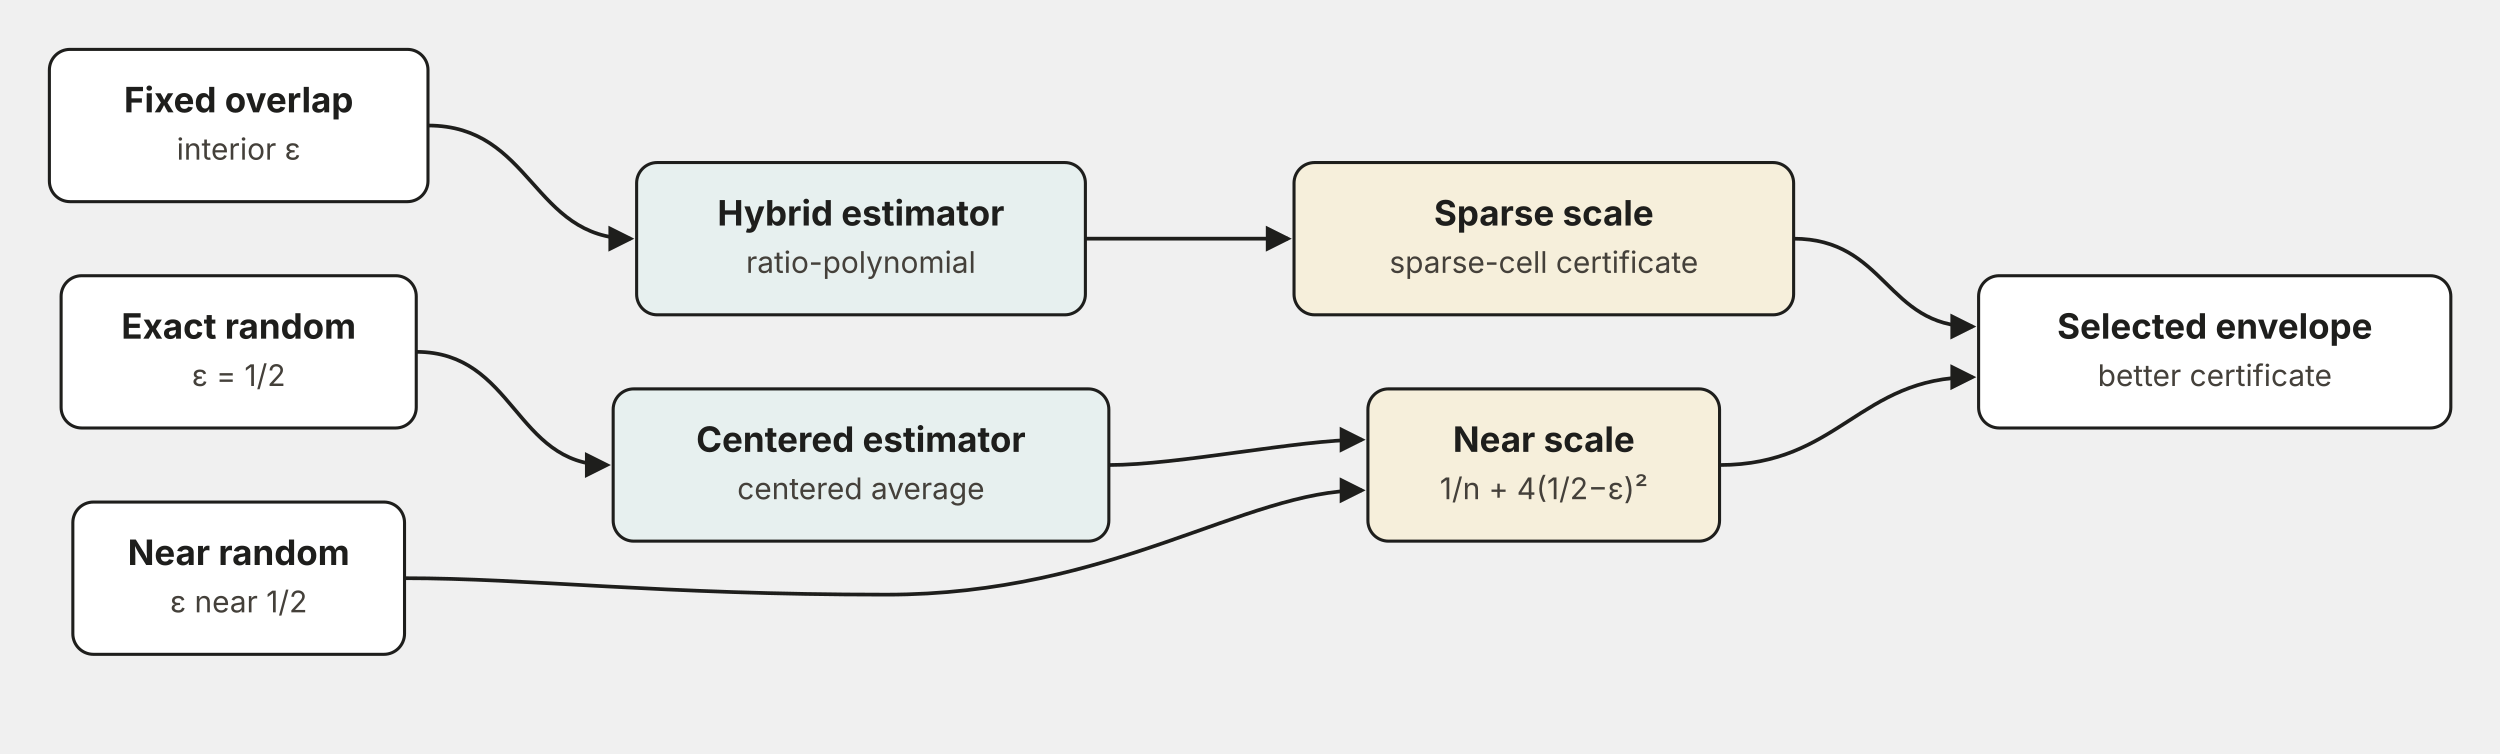
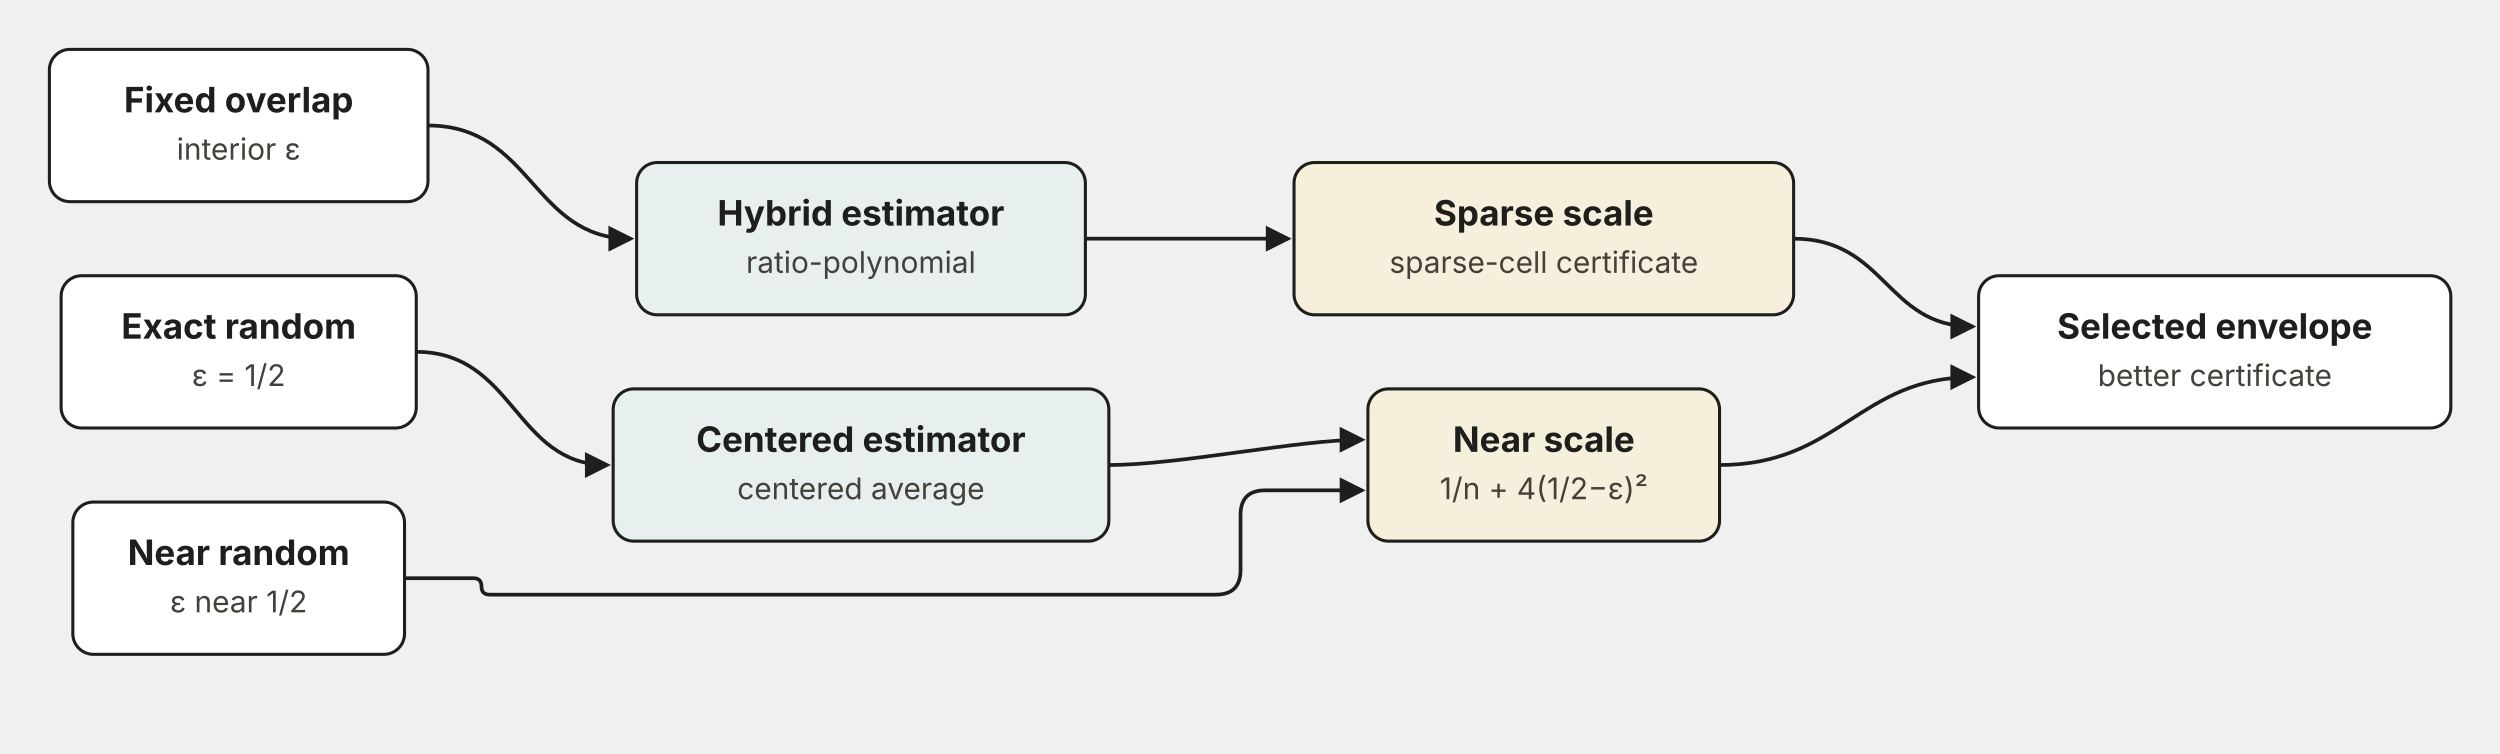
<svg xmlns="http://www.w3.org/2000/svg" viewBox="0 0 1215 366" role="img">
  <defs>
    <marker id="arr" viewBox="0 0 10 10" refX="8.5" refY="5" markerWidth="7" markerHeight="7" orient="auto-start-reverse">
      <path d="M 0 0 L 10 5 L 0 10 z" fill="#1e1e1c" />
    </marker>
  </defs>
  <path d="M 208 61 C 258.7 61, 258.7 116, 306.4 116" fill="none" stroke="#1e1e1c" stroke-width="1.8" marker-end="url(#arr)" />
  <path d="M 527.5 116 C 551.5 116, 604.9 116, 625.9 116" fill="none" stroke="#1e1e1c" stroke-width="1.8" marker-end="url(#arr)" />
  <path d="M 202.3 171 C 250.1 171, 250.1 226, 295 226" fill="none" stroke="#1e1e1c" stroke-width="1.8" marker-end="url(#arr)" />
  <path d="M 538.9 226 C 572.7 226, 631 213.7, 661.8 213.7" fill="none" stroke="#1e1e1c" stroke-width="1.8" marker-end="url(#arr)" />
-   <path d="M 196.6 281 C 256.6 281, 320.7 289, 430.7 289 C 540.7 289, 604.8 238.3, 661.8 238.3" fill="none" stroke="#1e1e1c" stroke-width="1.8" marker-end="url(#arr)" />
+   <path d="M 196.6 281 L 230 281 Q 234 281, 234 285 L 234 285 Q 234 289, 238 289 L 590.9 289 Q 602.9 289, 602.9 277 L 602.9 250.3 Q 602.9 238.3, 614.9 238.3 L 661.8 238.3" fill="none" stroke="#1e1e1c" stroke-width="1.8" marker-end="url(#arr)" />
  <path d="M 871.6 116 C 916.6 116, 916.6 158.7, 958.6 158.7" fill="none" stroke="#1e1e1c" stroke-width="1.8" marker-end="url(#arr)" />
  <path d="M 835.7 226 C 893.8 226, 903.5 183.3, 958.6 183.3" fill="none" stroke="#1e1e1c" stroke-width="1.8" marker-end="url(#arr)" />
  <rect x="24" y="24" width="184" height="74" rx="10" fill="#ffffff" stroke="#1e1e1c" stroke-width="1.5" />
  <text stroke="none" x="116" y="54.6" text-anchor="middle" font-family="Inter, Arial, sans-serif" font-size="17" font-weight="700" fill="#1e1e1c">Fixed overlap</text>
  <text stroke="none" x="116" y="77.6" text-anchor="middle" font-family="Inter, Arial, sans-serif" font-size="14.5" fill="#44403a">interior ε</text>
  <rect x="309.4" y="79" width="218.1" height="74" rx="10" fill="#e7f0ef" stroke="#1e1e1c" stroke-width="1.5" />
  <text stroke="none" x="418.4" y="109.6" text-anchor="middle" font-family="Inter, Arial, sans-serif" font-size="17" font-weight="700" fill="#1e1e1c">Hybrid estimator</text>
  <text stroke="none" x="418.4" y="132.6" text-anchor="middle" font-family="Inter, Arial, sans-serif" font-size="14.5" fill="#44403a">ratio-polynomial</text>
  <rect x="628.9" y="79" width="242.8" height="74" rx="10" fill="#f6efdb" stroke="#1e1e1c" stroke-width="1.5" />
  <text stroke="none" x="750.3" y="109.6" text-anchor="middle" font-family="Inter, Arial, sans-serif" font-size="17" font-weight="700" fill="#1e1e1c">Sparse scale</text>
  <text stroke="none" x="750.3" y="132.6" text-anchor="middle" font-family="Inter, Arial, sans-serif" font-size="14.5" fill="#44403a">sparse-cell certificate</text>
  <rect x="29.7" y="134" width="172.6" height="74" rx="10" fill="#ffffff" stroke="#1e1e1c" stroke-width="1.5" />
  <text stroke="none" x="116" y="164.6" text-anchor="middle" font-family="Inter, Arial, sans-serif" font-size="17" font-weight="700" fill="#1e1e1c">Exact random</text>
  <text stroke="none" x="116" y="187.6" text-anchor="middle" font-family="Inter, Arial, sans-serif" font-size="14.5" fill="#44403a">ε = 1/2</text>
  <rect x="298" y="189" width="240.9" height="74" rx="10" fill="#e7f0ef" stroke="#1e1e1c" stroke-width="1.5" />
  <text stroke="none" x="418.4" y="219.6" text-anchor="middle" font-family="Inter, Arial, sans-serif" font-size="17" font-weight="700" fill="#1e1e1c">Centered estimator</text>
  <text stroke="none" x="418.4" y="242.6" text-anchor="middle" font-family="Inter, Arial, sans-serif" font-size="14.5" fill="#44403a">centered average</text>
  <rect x="35.4" y="244" width="161.2" height="74" rx="10" fill="#ffffff" stroke="#1e1e1c" stroke-width="1.5" />
  <text stroke="none" x="116" y="274.6" text-anchor="middle" font-family="Inter, Arial, sans-serif" font-size="17" font-weight="700" fill="#1e1e1c">Near random</text>
  <text stroke="none" x="116" y="297.6" text-anchor="middle" font-family="Inter, Arial, sans-serif" font-size="14.5" fill="#44403a">ε near 1/2</text>
  <rect x="664.8" y="189" width="170.9" height="74" rx="10" fill="#f6efdb" stroke="#1e1e1c" stroke-width="1.5" />
  <text stroke="none" x="750.3" y="219.6" text-anchor="middle" font-family="Inter, Arial, sans-serif" font-size="17" font-weight="700" fill="#1e1e1c">Near scale</text>
  <text stroke="none" x="750.3" y="242.6" text-anchor="middle" font-family="Inter, Arial, sans-serif" font-size="14.5" fill="#44403a">1/n + 4(1/2−ε)²</text>
  <rect x="961.6" y="134" width="229.5" height="74" rx="10" fill="#ffffff" stroke="#1e1e1c" stroke-width="1.5" />
  <text stroke="none" x="1076.4" y="164.6" text-anchor="middle" font-family="Inter, Arial, sans-serif" font-size="17" font-weight="700" fill="#1e1e1c">Selected envelope</text>
  <text stroke="none" x="1076.4" y="187.6" text-anchor="middle" font-family="Inter, Arial, sans-serif" font-size="14.5" fill="#44403a">better certificate</text>
</svg>
